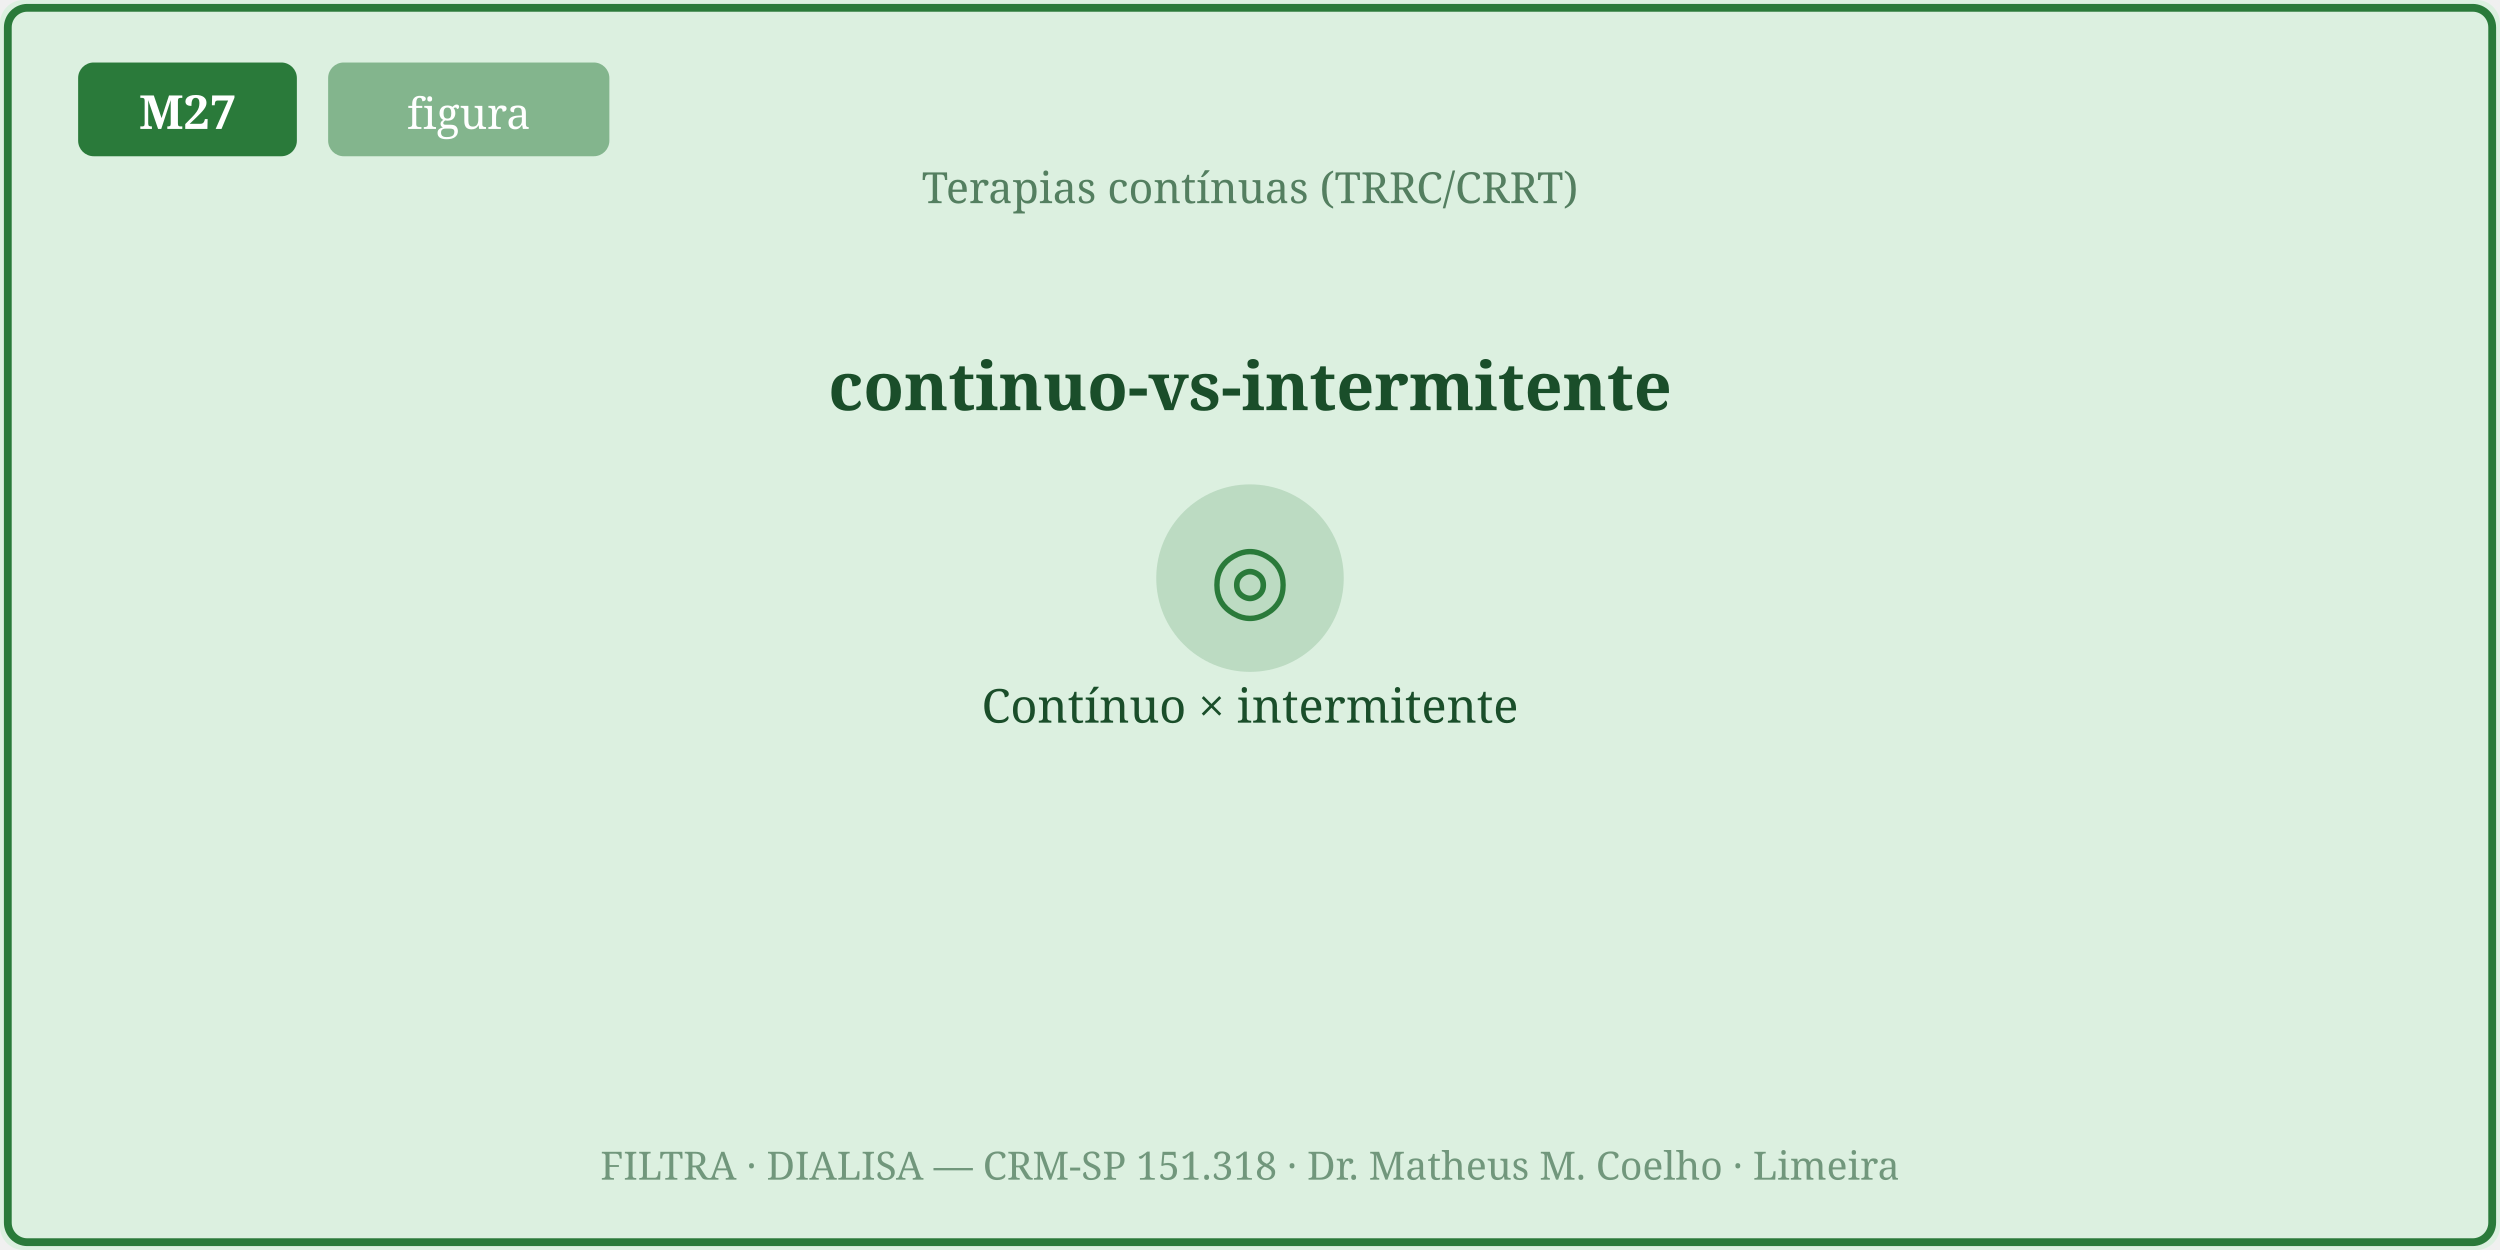
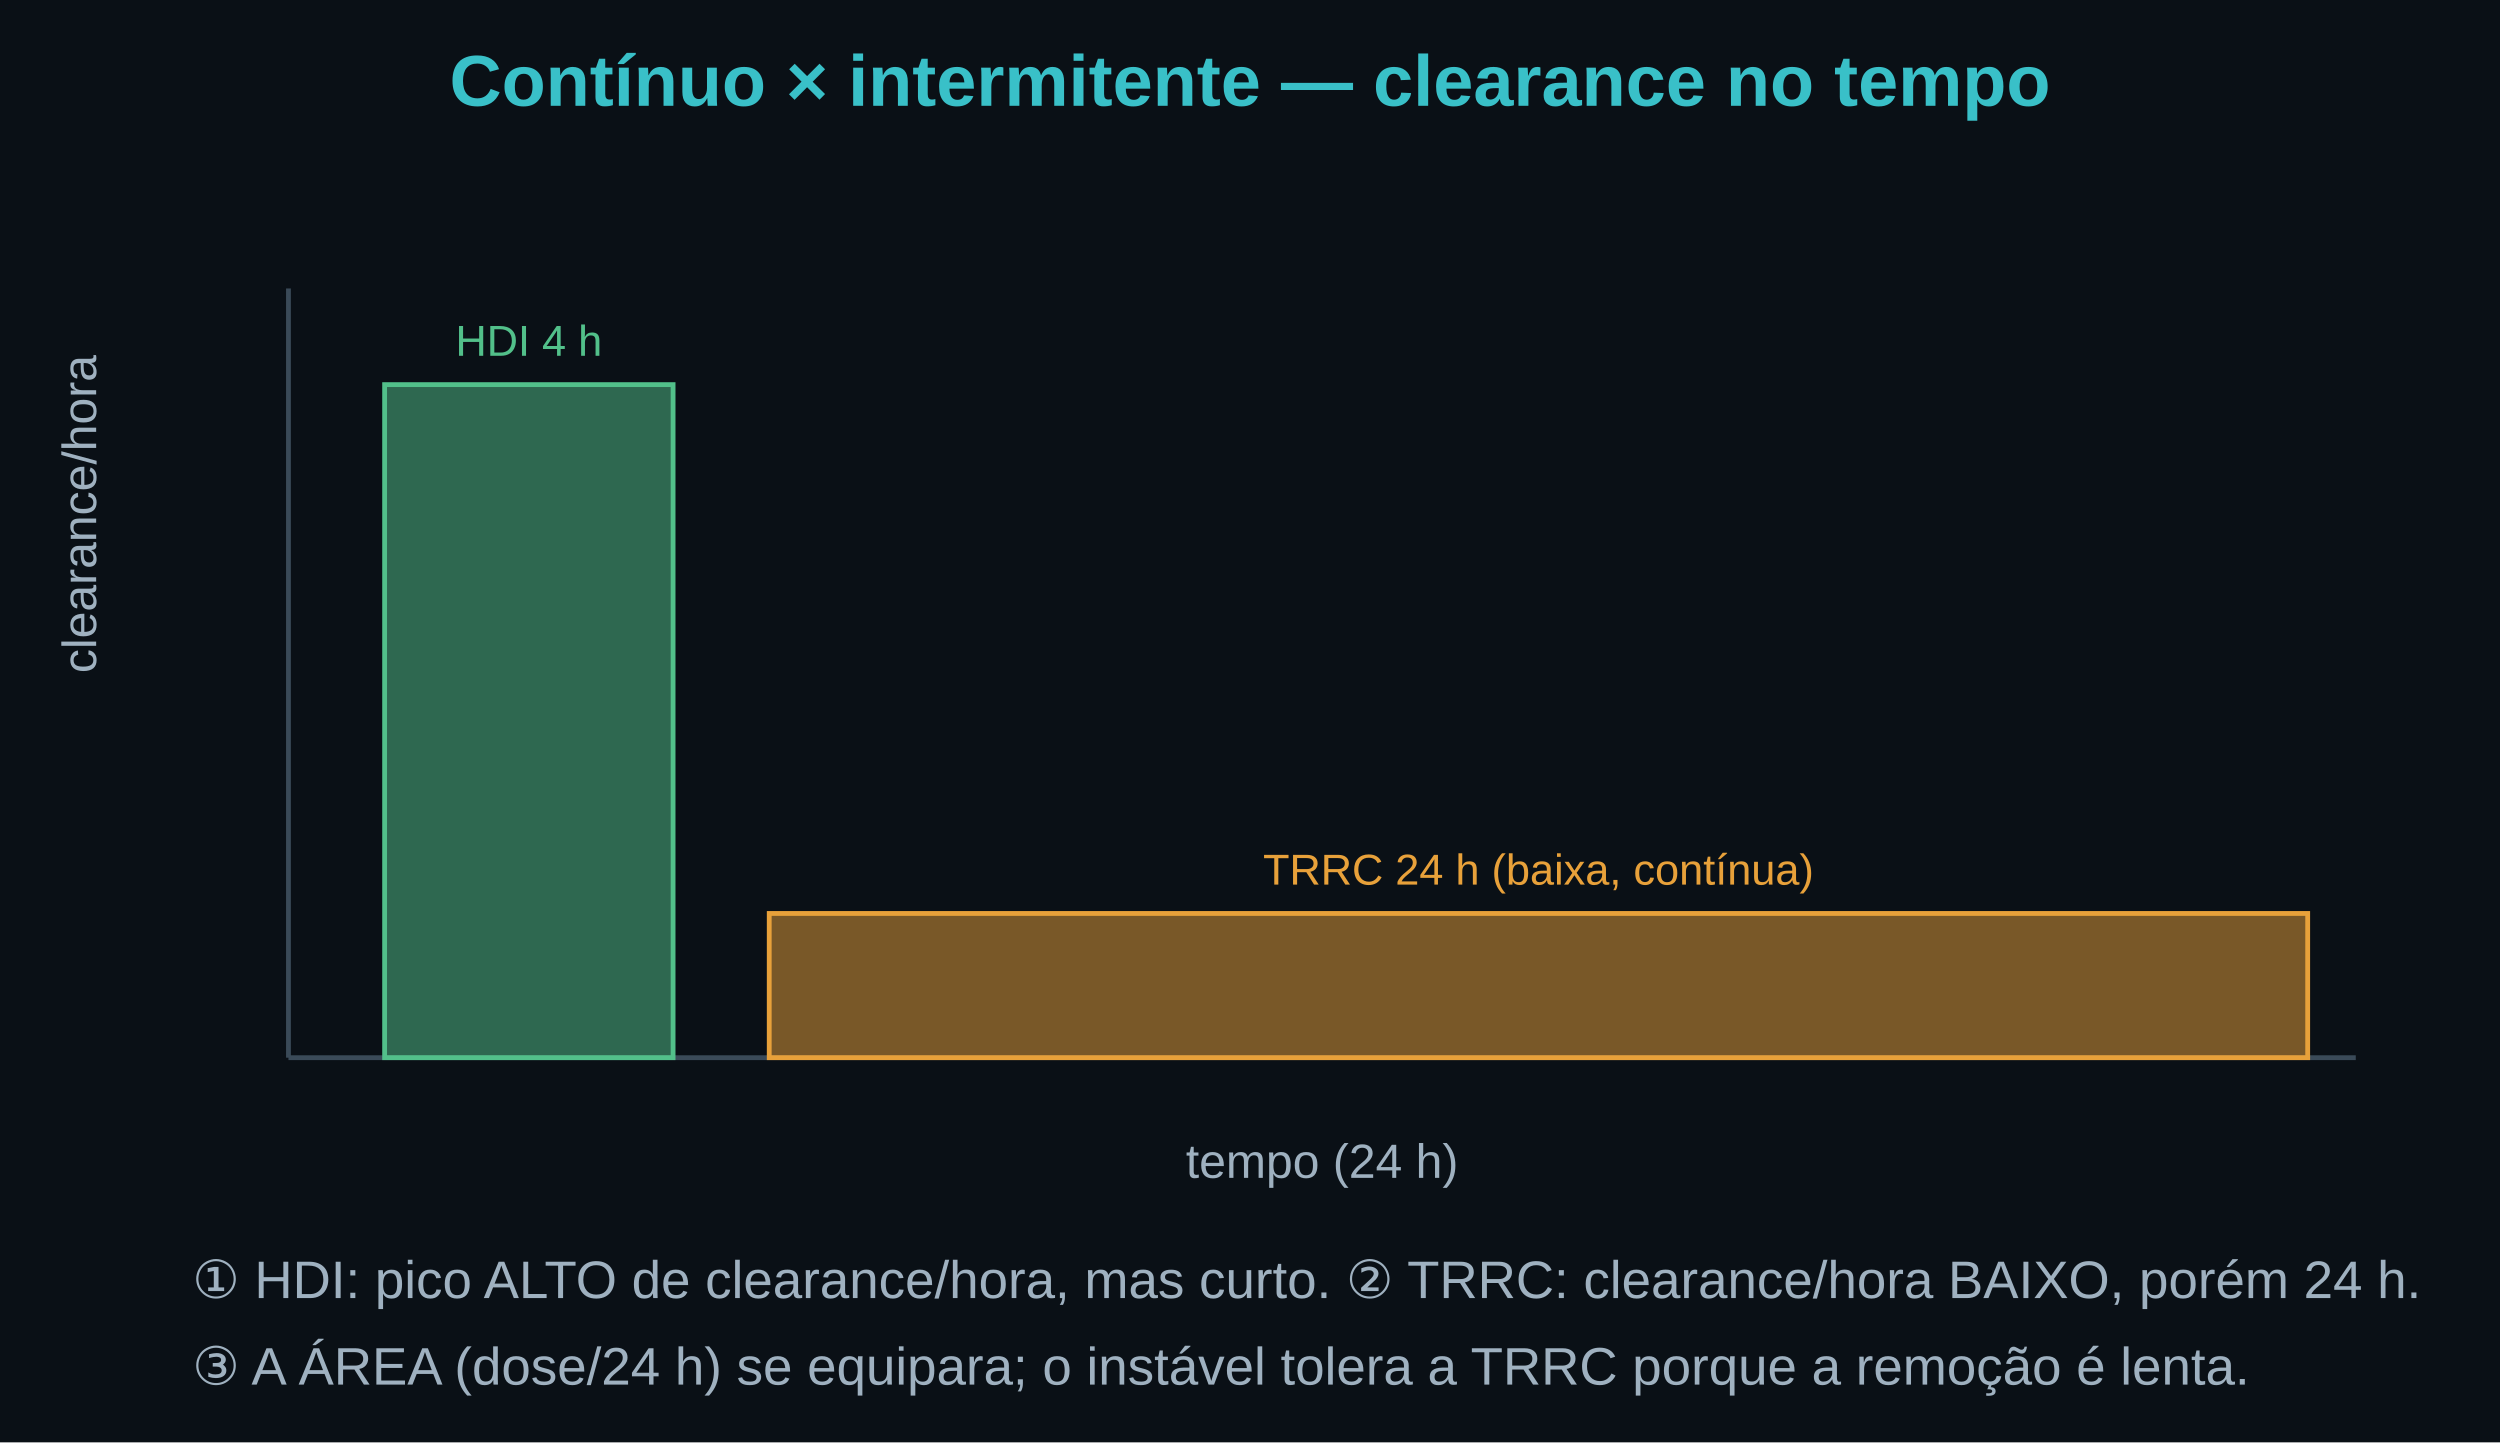
- <svg xmlns="http://www.w3.org/2000/svg" viewBox="0 0 640 320" font-family="Georgia,serif">
-   <rect width="640" height="320" fill="#dcf0e0" rx="6" />
-   <rect x="2" y="2" width="636" height="316" rx="5" fill="none" stroke="#2a7a3a" stroke-width="2" />
-   <rect x="20" y="16" width="56" height="24" rx="4" fill="#2a7a3a" />
-   <text x="48" y="33" text-anchor="middle" font-size="12" font-weight="bold" fill="white">M27</text>
-   <rect x="84" y="16" width="72" height="24" rx="4" fill="#2a7a3a" opacity="0.5" />
-   <text x="120" y="33" text-anchor="middle" font-size="11" fill="white">figura</text>
-   <text x="320" y="52" text-anchor="middle" font-size="11" fill="#1a4e2a" opacity="0.7">Terapias contínuas (TRRC/CRRT)</text>
-   <text x="320" y="105" text-anchor="middle" font-size="17" font-weight="bold" fill="#1a4e2a">continuo-vs-intermitente</text>
-   <circle cx="320" cy="148" r="24" fill="#2a7a3a" opacity="0.18" />
-   <text x="320" y="156" text-anchor="middle" font-size="24" fill="#2a7a3a">◎</text>
-   <text x="320" y="185" text-anchor="middle" font-size="12" fill="#1a4e2a">Contínuo × intermitente</text>
-   <text x="320" y="302" text-anchor="middle" font-size="10" fill="#1a4e2a" opacity="0.55">FILTRA · DIALISA — CRM-SP 151.318 · Dr. Matheus M. Coelho · Limeira</text>
+ <svg xmlns="http://www.w3.org/2000/svg" viewBox="0 0 520 300" font-family="system-ui,Segoe UI,Arial" role="img">
+   <rect width="520" height="300" fill="#0a1016" />
+   <text x="260" y="22" text-anchor="middle" font-size="15" font-weight="bold" fill="#39c0c8">Contínuo × intermitente — clearance no tempo</text>
+   <line x1="60" y1="220" x2="490" y2="220" stroke="#3a4a58" />
+   <line x1="60" y1="60" x2="60" y2="220" stroke="#3a4a58" />
+   <text x="275" y="245" text-anchor="middle" font-size="10" fill="#9fb1c0">tempo (24 h)</text>
+   <text x="20" y="140" font-size="10" fill="#9fb1c0" transform="rotate(-90 20 140)">clearance/hora</text>
+   <rect x="80" y="80" width="60" height="140" fill="#52c08a" fill-opacity="0.5" stroke="#52c08a" />
+   <text x="110" y="74" text-anchor="middle" font-size="9" fill="#52c08a">HDI 4 h</text>
+   <rect x="160" y="190" width="320" height="30" fill="#e8a13a" fill-opacity="0.5" stroke="#e8a13a" />
+   <text x="320" y="184" text-anchor="middle" font-size="9" fill="#e8a13a">TRRC 24 h (baixa, contínua)</text>
+   <text x="40" y="270" font-size="11" fill="#9fb1c0">① HDI: pico ALTO de clearance/hora, mas curto. ② TRRC: clearance/hora BAIXO, porém 24 h.</text>
+   <text x="40" y="288" font-size="11" fill="#9fb1c0">③ A ÁREA (dose/24 h) se equipara; o instável tolera a TRRC porque a remoção é lenta.</text>
</svg>
